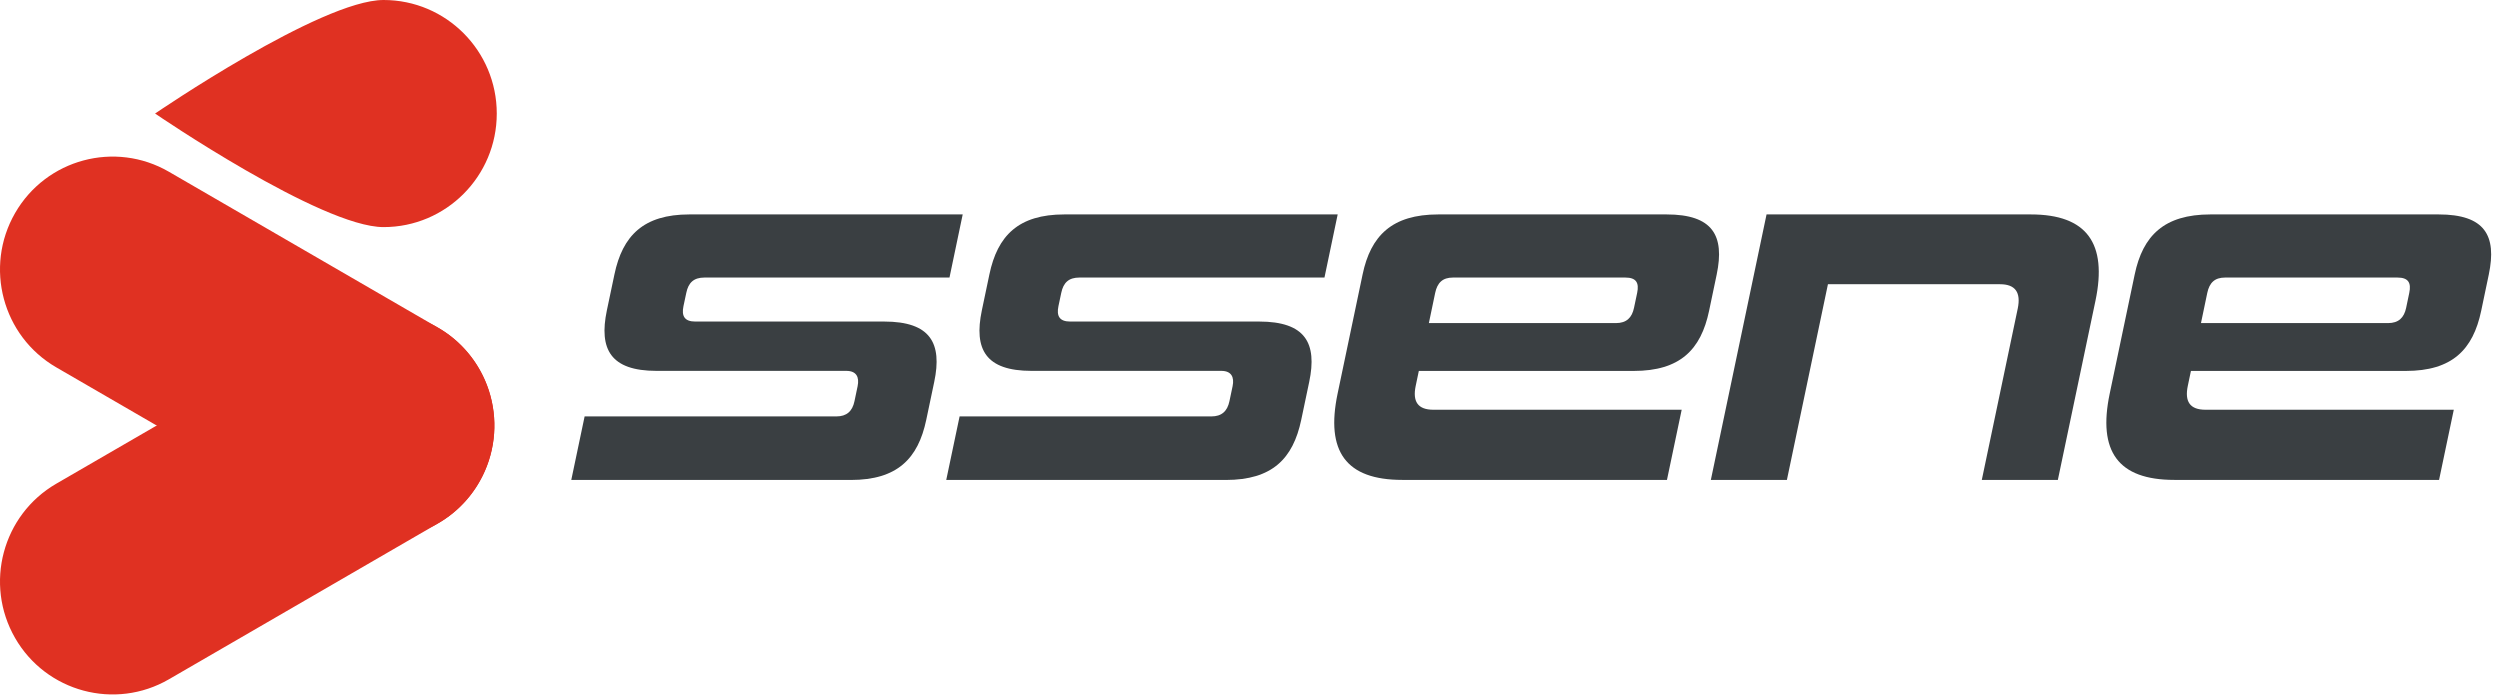
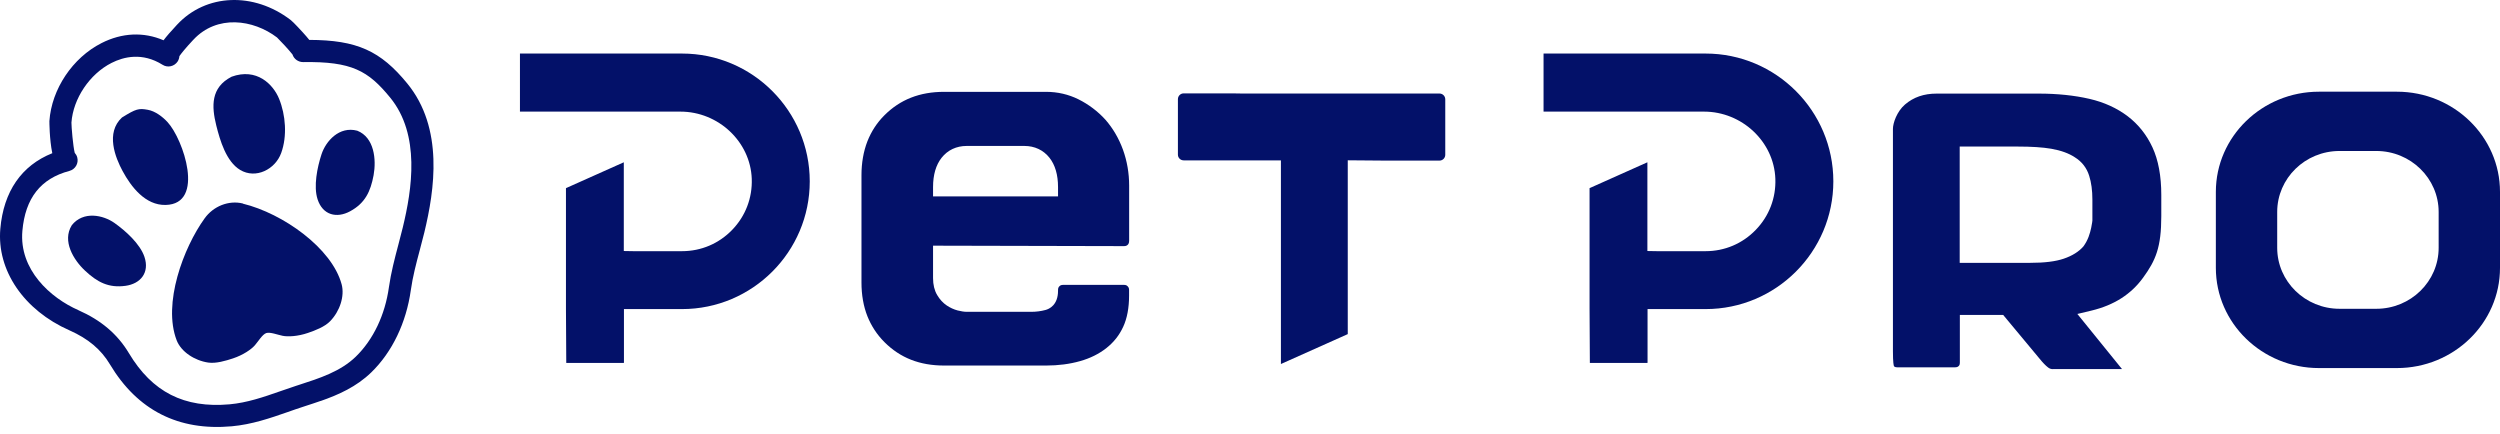
- <svg xmlns="http://www.w3.org/2000/svg" width="126" height="35" viewBox="0 0 126 35" fill="none">
-   <path d="M16.406 26.376L2.837 18.515C0.124 16.944 -0.805 13.461 0.76 10.739C2.326 8.017 5.799 7.084 8.512 8.656L22.08 16.517C24.793 18.088 25.723 21.57 24.157 24.293C22.592 27.015 19.119 27.947 16.406 26.376Z" fill="#E03122" />
-   <path d="M16.406 16.517L2.837 24.378C0.124 25.95 -0.805 29.432 0.76 32.154C2.326 34.876 5.799 35.809 8.512 34.237L22.08 26.376C24.793 24.805 25.723 21.323 24.157 18.601C22.592 15.878 19.119 14.946 16.406 16.517Z" fill="#E03122" />
-   <path d="M25.037 5.723C25.037 8.884 22.481 11.446 19.332 11.446C16.183 11.446 7.816 5.723 7.816 5.723C7.816 5.723 16.18 0 19.332 0C22.484 0 25.037 2.562 25.037 5.723Z" fill="#E03122" />
-   <path d="M28.793 24.187L29.465 20.987H42.155C42.67 20.987 42.961 20.729 43.067 20.215L43.224 19.464C43.318 19.009 43.167 18.692 42.655 18.692H33.09C30.776 18.692 30.177 17.605 30.585 15.648L30.967 13.832C31.376 11.876 32.433 10.807 34.743 10.807H48.52L47.854 13.989H35.5C34.967 13.989 34.694 14.246 34.589 14.761L34.446 15.433C34.343 15.927 34.501 16.206 35.037 16.206H44.563C46.894 16.206 47.497 17.293 47.085 19.249L46.682 21.165C46.27 23.121 45.217 24.19 42.885 24.19H28.793V24.187Z" fill="#3A3F42" />
-   <path d="M47.691 24.187L48.364 20.987H61.054C61.569 20.987 61.859 20.729 61.965 20.215L62.123 19.464C62.217 19.009 62.065 18.692 61.553 18.692H51.988C49.675 18.692 49.075 17.605 49.484 15.648L49.865 13.832C50.274 11.876 51.331 10.807 53.641 10.807H67.419L66.753 13.989H54.398C53.865 13.989 53.593 14.246 53.487 14.761L53.345 15.433C53.242 15.927 53.399 16.206 53.935 16.206H63.461C65.793 16.206 66.395 17.293 65.984 19.249L65.581 21.165C65.169 23.121 64.115 24.19 61.784 24.19H47.691V24.187Z" fill="#3A3F42" />
-   <path d="M70.674 24.187C67.827 24.187 66.807 22.743 67.415 19.839L68.675 13.832C69.084 11.876 70.159 10.807 72.49 10.807H83.994C86.325 10.807 86.931 11.873 86.522 13.832L86.137 15.67C85.726 17.626 84.672 18.695 82.34 18.695H71.509L71.352 19.445C71.185 20.236 71.455 20.651 72.245 20.651H84.757L84.015 24.187H70.674ZM82.513 14.761C82.622 14.246 82.458 13.989 81.922 13.989H73.226C72.711 13.989 72.442 14.246 72.333 14.761L72.015 16.284H81.444C81.977 16.284 82.252 16.009 82.355 15.512L82.513 14.761Z" fill="#3A3F42" />
-   <path d="M99.883 24.187L101.694 15.552C101.863 14.74 101.575 14.325 100.803 14.325H92.128L90.06 24.187H86.227L89.034 10.807H102.354C105.182 10.807 106.217 12.269 105.612 15.155L103.716 24.187H99.883Z" fill="#3A3F42" />
-   <path d="M109.588 24.187C106.741 24.187 105.721 22.743 106.329 19.839L107.589 13.832C107.998 11.876 109.073 10.807 111.404 10.807H122.908C125.239 10.807 125.845 11.873 125.436 13.832L125.051 15.67C124.64 17.626 123.586 18.695 121.254 18.695H110.423L110.266 19.445C110.099 20.236 110.369 20.651 111.159 20.651H123.671L122.929 24.187H109.588ZM121.427 14.761C121.536 14.246 121.372 13.989 120.837 13.989H112.14C111.625 13.989 111.356 14.246 111.247 14.761L110.929 16.284H120.358C120.891 16.284 121.167 16.009 121.27 15.512L121.427 14.761Z" fill="#3A3F42" />
+ <svg xmlns="http://www.w3.org/2000/svg" width="300" height="52" viewBox="0 0 300 52" fill="none">
+   <path d="M153.701 19.244H142.045C141.66 19.244 141.349 18.942 141.349 18.558V11.901C141.349 11.516 141.66 11.205 142.045 11.205H147.868L148.985 11.223H172.736C173.121 11.223 173.432 11.535 173.432 11.919V18.576C173.432 18.96 173.121 19.272 172.736 19.272H166.181L161.731 19.235V40.093L153.71 43.682V19.244H153.701Z" fill="#031169" />
+   <path d="M113.294 43.865C110.373 43.865 108.029 42.95 106.133 41.054C105.236 40.157 104.549 39.104 104.082 37.932C103.616 36.742 103.377 35.386 103.377 33.903V21.038C103.377 19.546 103.616 18.182 104.082 16.973C104.549 15.783 105.236 14.721 106.133 13.832C108.02 11.946 110.364 11.021 113.294 11.021H125.527C126.909 11.021 128.219 11.324 129.418 11.919C130.645 12.532 131.734 13.356 132.65 14.364C133.547 15.389 134.262 16.607 134.756 17.962C135.251 19.335 135.498 20.782 135.498 22.284V28.876C135.498 29.16 135.415 29.279 135.333 29.371C135.241 29.453 135.131 29.535 134.893 29.535L111.966 29.481V33.372C111.966 34.169 112.131 34.855 112.46 35.405C112.772 35.936 113.166 36.357 113.614 36.659C114.026 36.934 114.466 37.135 114.914 37.254C115.354 37.364 115.711 37.419 116.013 37.419H123.75C124.327 37.419 124.904 37.346 125.453 37.199C125.911 37.08 126.964 36.604 126.964 34.892V34.791C126.964 34.572 127.028 34.453 127.129 34.352C127.248 34.233 127.376 34.187 127.568 34.187H134.884C135.077 34.187 135.205 34.233 135.324 34.361C135.443 34.489 135.489 34.608 135.489 34.8V35.478C135.489 36.943 135.251 38.206 134.784 39.214C134.317 40.23 133.657 41.063 132.778 41.759C131.89 42.464 130.819 42.995 129.61 43.334C128.356 43.691 126.982 43.865 125.527 43.865H113.294ZM116.013 17.513C114.768 17.513 113.724 18.008 112.992 18.933C112.314 19.793 111.966 20.974 111.966 22.448V23.566H126.964V22.448C126.964 20.974 126.616 19.793 125.939 18.933C125.206 18.008 124.162 17.513 122.917 17.513H116.013Z" fill="#031169" />
+   <path d="M246.353 44.296C246.124 44.296 245.941 44.232 245.767 44.094C245.465 43.865 245.117 43.499 244.732 43.023L240.383 37.795H235.182V43.508C235.182 43.792 235.091 43.875 235.045 43.92C234.963 44.003 234.853 44.076 234.624 44.076H227.656C227.436 44.076 227.345 44.012 227.281 43.948C227.244 43.875 227.152 43.536 227.152 42.144V15.463C227.152 14.785 227.61 13.393 228.599 12.542C229.625 11.663 230.861 11.232 232.399 11.232H244.659C246.866 11.232 248.917 11.443 250.739 11.864C252.488 12.267 254.035 12.972 255.326 13.952C256.599 14.922 257.597 16.177 258.293 17.678C258.998 19.198 259.355 21.121 259.355 23.392V25.937C259.355 29.673 258.687 31.239 257.176 33.317C255.729 35.313 253.706 36.605 251.005 37.264L249.283 37.676L254.64 44.287H246.371L246.353 44.296ZM235.173 31.541H243.615C245.346 31.541 246.664 31.376 247.635 31.047C248.67 30.699 249.466 30.195 250.007 29.573C250.574 28.803 250.794 28.016 250.94 27.348L250.959 27.247C251.05 26.798 251.05 26.798 251.059 26.688L251.087 26.468V23.951C251.087 22.861 250.959 21.899 250.702 21.094C250.4 20.132 249.814 19.391 248.972 18.869C248.267 18.402 247.315 18.054 246.161 17.852C245.099 17.669 243.744 17.587 242.132 17.587H235.164V31.532L235.173 31.541Z" fill="#031169" />
+   <path d="M67.952 43.555L67.915 37.054V22.578L74.856 19.474V30.122L76 30.141H81.842C84.131 30.141 86.274 29.234 87.867 27.577C89.46 25.929 90.293 23.75 90.211 21.46C90.055 17.011 86.21 13.394 81.65 13.394H62.394V6.426H81.842C90.293 6.426 97.17 13.311 97.17 21.763C97.17 30.214 90.293 37.09 81.842 37.09H74.874V43.518L74.838 43.555H67.961H67.952Z" fill="#031169" />
+   <path d="M190.783 43.555L190.747 37.035V22.578L197.687 19.474V30.122L198.832 30.141H204.674C206.963 30.141 209.105 29.234 210.698 27.577C212.292 25.929 213.125 23.759 213.042 21.46C212.887 17.011 209.041 13.394 204.481 13.394H185.226V6.426H204.674C213.125 6.426 220.001 13.311 220.001 21.763C220.001 30.214 213.125 37.09 204.674 37.09H197.706V43.518L197.669 43.555H190.793H190.783Z" fill="#031169" />
+   <path d="M278.272 44.168C271.451 44.168 265.902 38.775 265.902 32.146V23.026C265.902 16.397 271.451 11.004 278.272 11.004H287.63C294.451 11.004 300 16.397 300 23.026V32.146C300 38.775 294.451 44.168 287.63 44.168H278.272ZM280.744 18.118C276.615 18.118 273.264 21.396 273.264 25.434V29.738C273.264 33.776 276.624 37.054 280.744 37.054H285.158C289.287 37.054 292.638 33.776 292.638 29.738V25.434C292.638 21.396 289.278 18.118 285.158 18.118H280.744Z" fill="#031169" />
+   <path d="M29.147 24.42C27.426 23.999 25.595 24.759 24.56 26.197C22.005 29.731 19.506 36.443 21.2 40.838C21.731 42.211 23.351 43.273 25 43.511C25.924 43.639 27.069 43.301 27.957 43.008C29.193 42.596 30.164 41.918 30.585 41.433C31.006 40.947 31.482 40.133 31.949 39.968C32.425 39.821 33.286 40.169 33.918 40.297C34.55 40.426 35.731 40.371 36.958 39.949C37.846 39.647 38.963 39.217 39.613 38.548C40.776 37.358 41.38 35.536 40.996 34.117C39.824 29.768 33.945 25.611 29.147 24.439V24.42Z" fill="#031169" />
+   <path d="M8.61 27.039C7.438 28.916 8.82 31.196 10.212 32.487C11.677 33.861 13.032 34.575 15.056 34.3C16.86 34.053 17.968 32.725 17.336 30.83C16.814 29.264 15.074 27.707 13.746 26.764C12.382 25.794 9.992 25.29 8.61 27.03V27.039Z" fill="#031169" />
+   <path d="M42.873 15.685C44.924 16.5 45.171 19.146 44.832 21.023C44.466 22.992 43.807 24.384 42.012 25.354C40.41 26.224 38.734 25.821 38.112 23.926C37.599 22.36 38.075 20.071 38.579 18.524C39.1 16.931 40.712 15.108 42.873 15.685Z" fill="#031169" />
+   <path d="M14.653 14.082C12.629 15.941 13.856 18.935 14.708 20.519C15.742 22.442 17.455 24.649 19.872 24.594C24.67 24.493 21.987 16.692 20.11 14.659C19.506 14 18.617 13.332 17.738 13.176C16.649 12.974 16.319 13.057 14.653 14.091V14.082Z" fill="#031169" />
+   <path d="M27.783 9.211C25.274 10.502 25.384 12.764 25.952 15.053C26.401 16.847 27.142 19.384 28.818 20.391C30.695 21.517 33.03 20.327 33.744 18.358C34.477 16.344 34.284 13.798 33.488 11.848C32.783 10.127 30.814 8.103 27.774 9.211H27.783Z" fill="#031169" />
+   <path d="M38.468 48.115C37.846 48.335 37.214 48.537 36.601 48.738L36.408 48.802C35.776 49.004 35.154 49.223 34.531 49.443C32.425 50.175 30.237 50.936 27.811 51.155C21.41 51.732 16.493 49.232 13.197 43.73C12.126 41.935 10.578 40.635 8.344 39.646C2.86 37.229 -0.4 32.44 0.039 27.45C0.433 22.963 2.585 19.859 6.275 18.385C5.927 16.7 5.927 14.567 5.927 14.53C6.193 10.694 8.711 6.93 12.181 5.172C14.644 3.918 17.244 3.808 19.625 4.834C19.982 4.357 20.504 3.762 21.236 2.975L21.264 2.947C24.716 -0.761 30.438 -0.999 34.879 2.398C35.227 2.664 36.298 3.845 36.308 3.854C36.646 4.229 36.912 4.531 37.113 4.788C42.836 4.806 45.665 6.097 48.879 10.025C53.274 15.4 52.148 22.798 50.921 27.889C50.747 28.594 50.564 29.308 50.372 30.013C49.95 31.588 49.52 33.227 49.3 34.811C48.751 38.73 47.066 42.246 44.548 44.691C42.772 46.412 40.639 47.364 38.468 48.124V48.115ZM9.397 37.219C12.126 38.419 14.104 40.104 15.459 42.365C18.261 47.053 22.106 49.004 27.554 48.518C29.66 48.326 31.601 47.658 33.643 46.943C34.284 46.724 34.925 46.495 35.575 46.284L35.776 46.22C38.386 45.378 40.858 44.581 42.699 42.796C44.795 40.754 46.206 37.796 46.672 34.454C46.92 32.715 47.368 31.002 47.808 29.345C47.991 28.649 48.174 27.962 48.339 27.276C49.438 22.734 50.472 16.169 46.819 11.71C44.182 8.487 42.213 7.361 36.381 7.452C35.795 7.452 35.273 7.086 35.099 6.537C34.724 6.042 33.542 4.779 33.24 4.495C30.384 2.325 26.034 1.73 23.205 4.769L23.168 4.806C22.216 5.822 21.731 6.445 21.529 6.738C21.511 6.949 21.447 7.168 21.328 7.361C20.934 7.974 20.119 8.166 19.506 7.773C17.079 6.253 14.836 6.811 13.38 7.553C10.761 8.881 8.784 11.82 8.573 14.704C8.573 15.253 8.765 17.543 8.967 18.339C9.104 18.495 9.214 18.678 9.269 18.888C9.461 19.593 9.04 20.317 8.335 20.509C4.874 21.425 3.034 23.778 2.686 27.697C2.274 32.367 6.055 35.754 9.425 37.228L9.397 37.219Z" fill="#031169" />
</svg>
